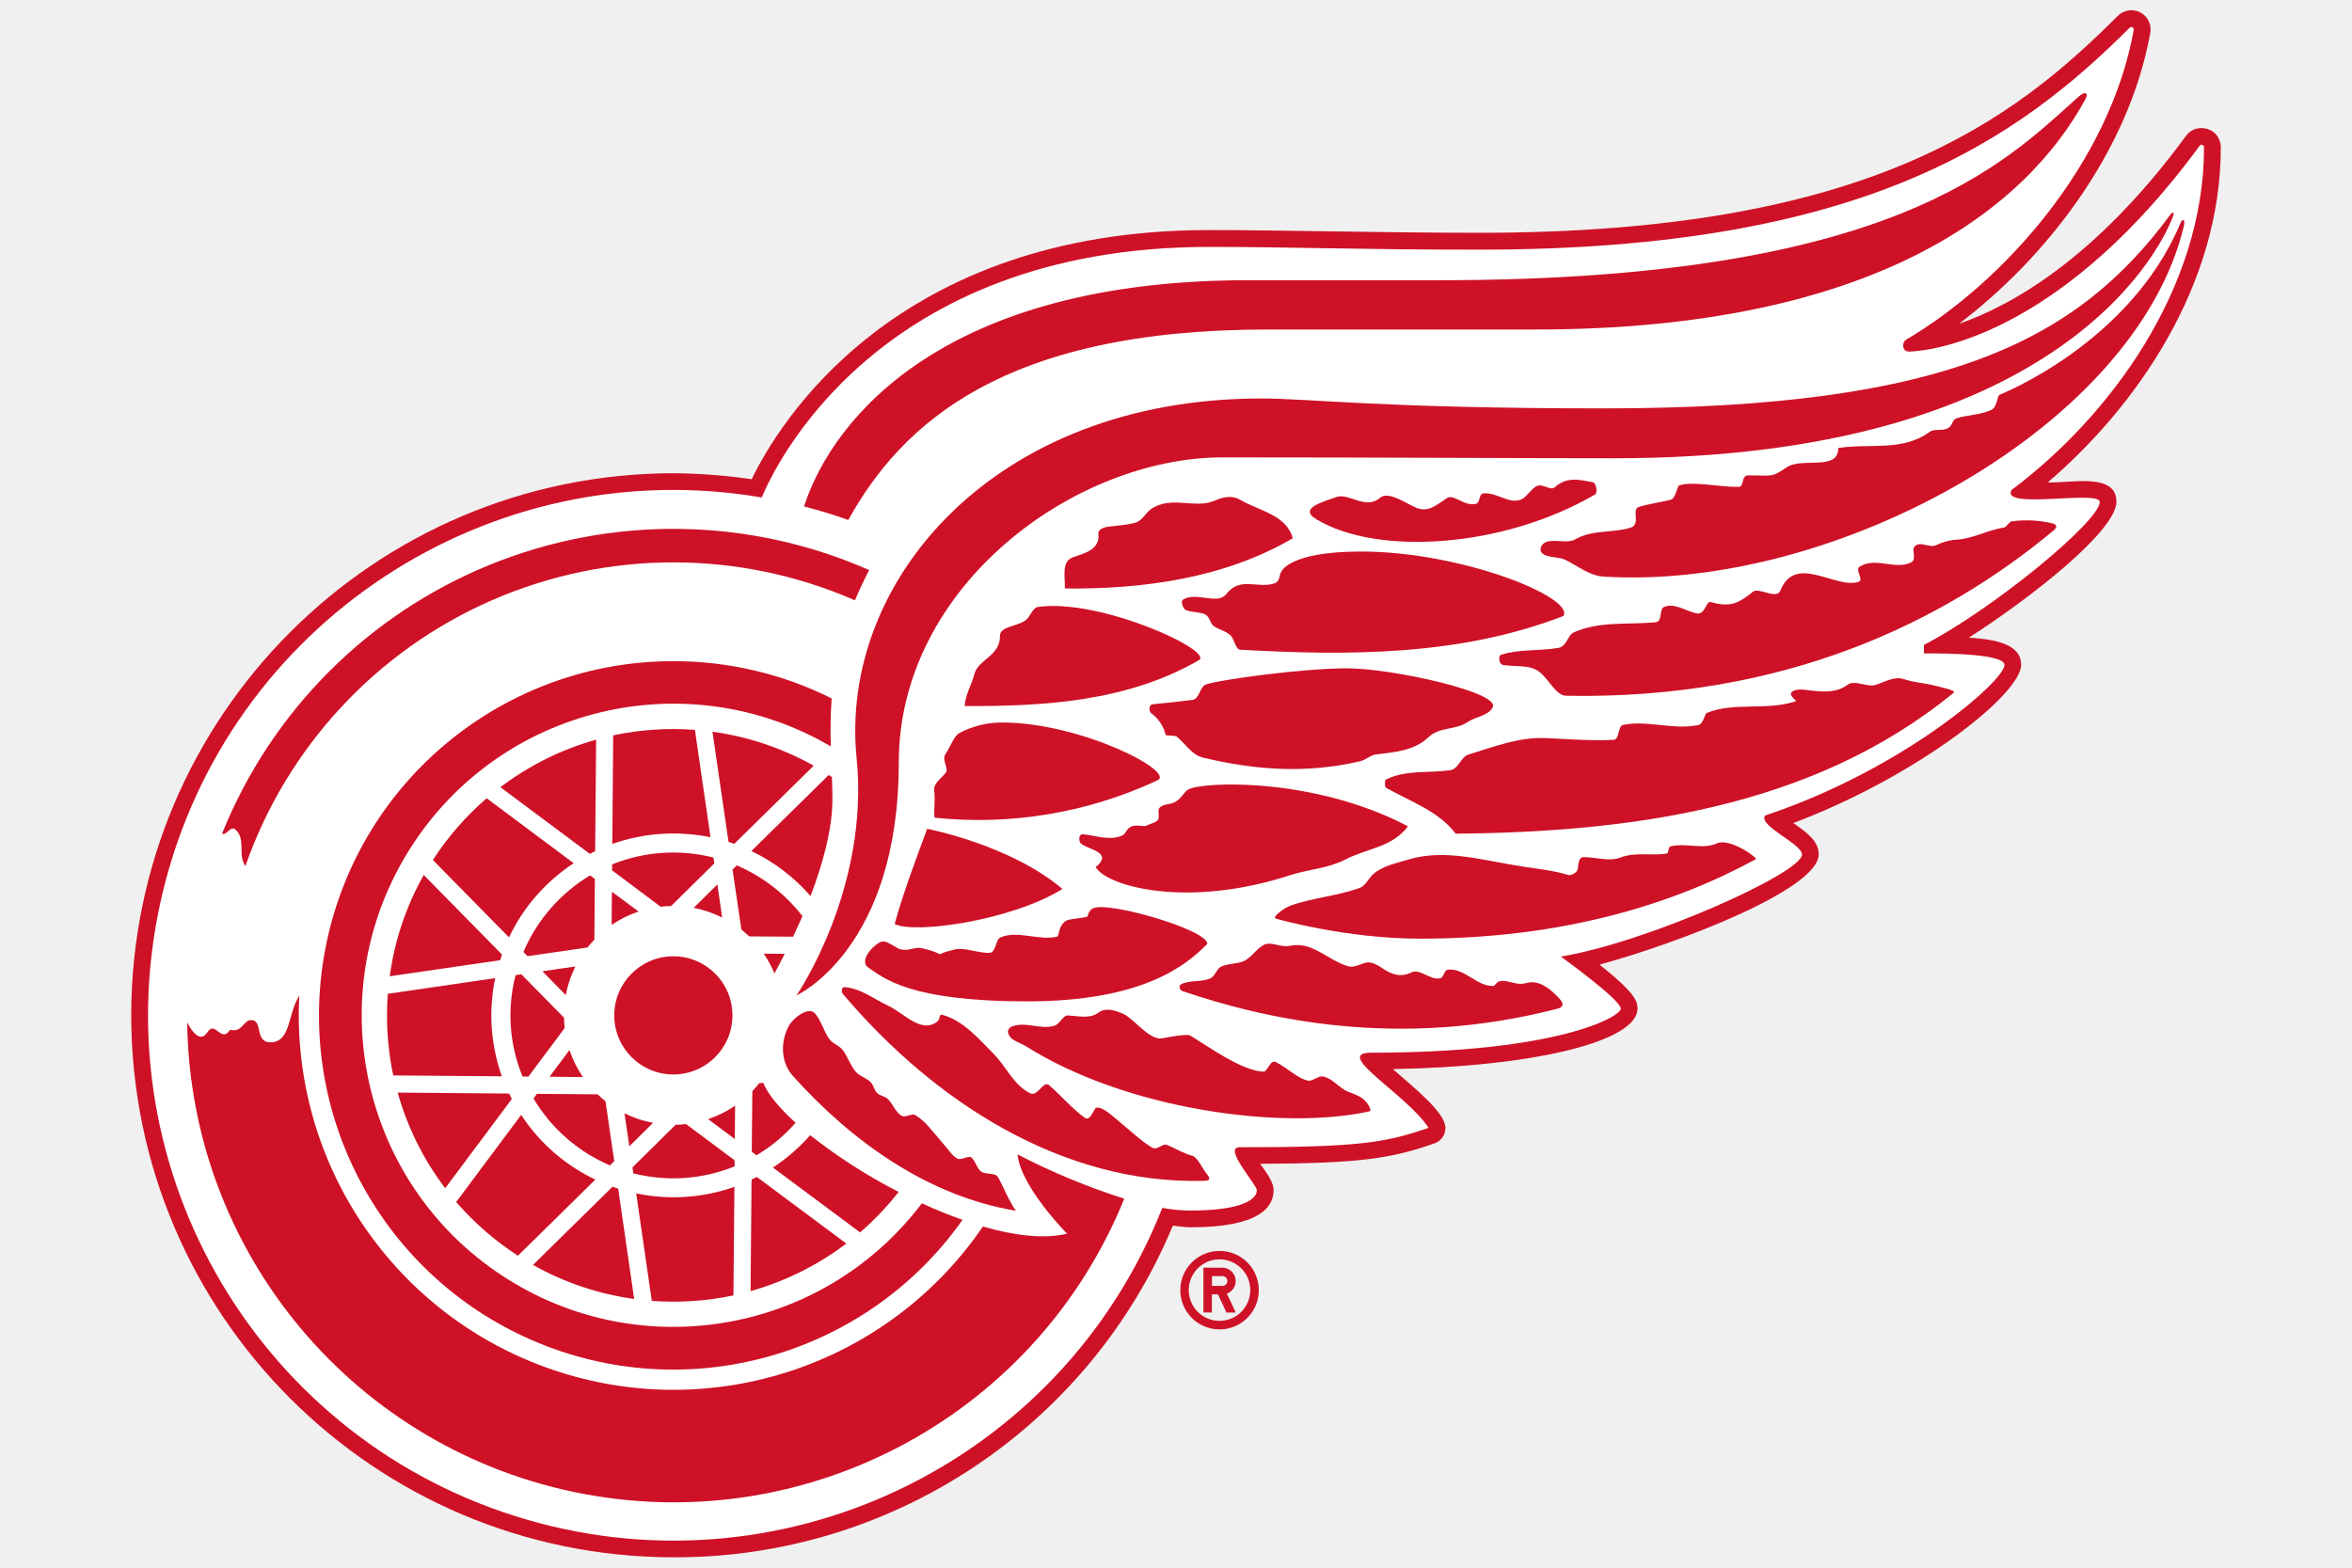
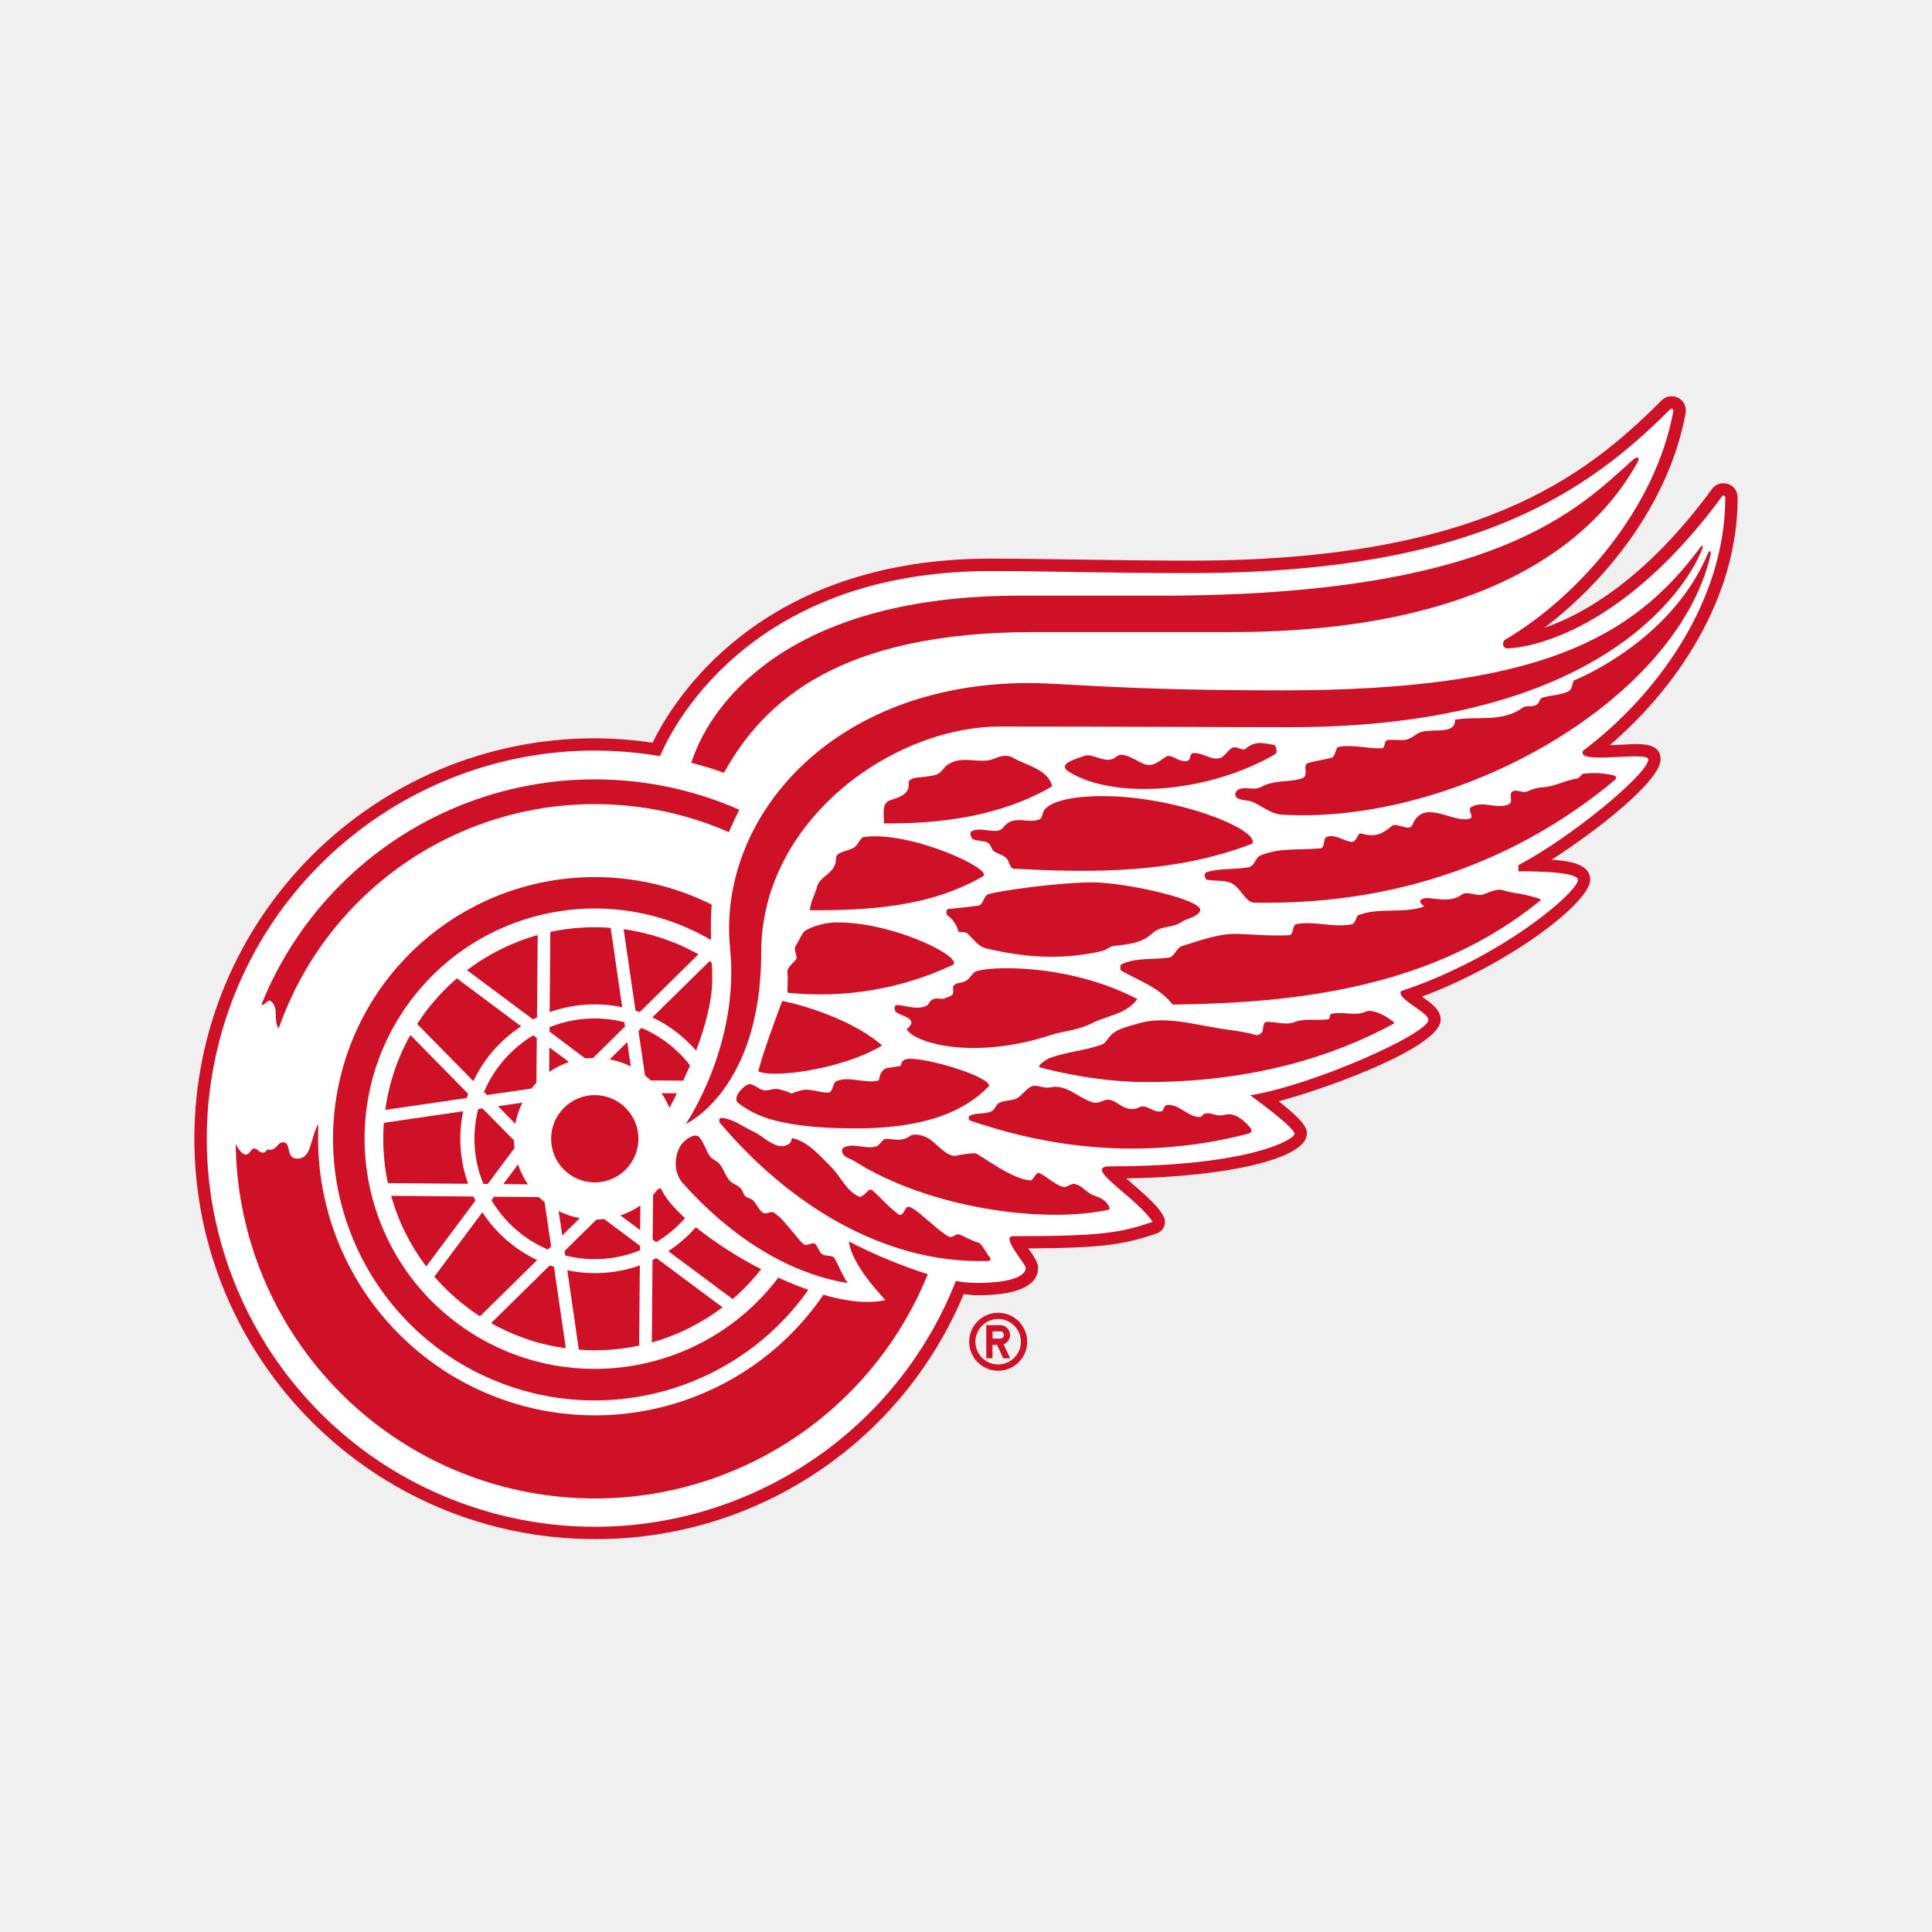
- <svg xmlns="http://www.w3.org/2000/svg" viewBox="0 0 24 16">
-   <g fill="#CE1126">
-     <path d="M12.444 12.767a.4.4 0 1 0 .001.801.4.4 0 0 0-.001-.801zm0 .714a.314.314 0 1 1 0-.628.314.314 0 0 1 0 .628z" />
-     <path d="M12.609 13.074a.137.137 0 0 0-.136-.136h-.193v.457h.086v-.185h.062l.087.186h.095l-.091-.193a.137.137 0 0 0 .09-.129zm-.135.05h-.107v-.1h.107c.027 0 .05.022.05.05s-.023.05-.05.05z" />
+ <svg xmlns="http://www.w3.org/2000/svg" width="512px" height="512px" viewBox="0 0 512 512" version="1.1">
+   <defs />
+   <g id="NHL" stroke="none" stroke-width="1" fill="none" fill-rule="evenodd">
+     <g id="detroit-red-wings">
+       <g id="det" transform="translate(45, 103)">
+         <g id="Group" transform="translate(211.0006, 230.1825)" fill="#CE1126">
+           <path d="M8.517,14.712 C5.772,14.716 3.238,16.183 1.868,18.562 C0.499,20.941 0.503,23.869 1.878,26.244 C3.253,28.62 5.791,30.081 8.536,30.077 C12.779,30.072 16.214,26.628 16.209,22.385 C16.203,18.142 12.76,14.707 8.517,14.712 Z M8.517,28.408 C5.19,28.408 2.494,25.712 2.494,22.385 C2.494,19.059 5.19,16.362 8.517,16.362 C11.843,16.362 14.54,19.059 14.54,22.385 C14.54,25.712 11.843,28.408 8.517,28.408 L8.517,28.408 Z" id="Shape" />
+           <path d="M11.682,20.601 C11.671,19.165 10.509,18.003 9.073,17.993 L5.371,17.993 L5.371,26.759 L7.021,26.759 L7.021,23.21 L8.21,23.21 L9.879,26.778 L11.701,26.778 L9.955,23.076 C10.994,22.696 11.684,21.707 11.682,20.601 L11.682,20.601 Z M9.092,21.56 L7.04,21.56 L7.04,19.642 L9.092,19.642 C9.61,19.642 10.051,20.064 10.051,20.601 C10.051,21.138 9.61,21.56 9.092,21.56 L9.092,21.56 Z" id="Shape" />
+         </g>
+         <path d="M381.643,94.432 C398.83,79.739 415.499,56.049 415.499,28.907 C415.499,24.975 410.703,23.862 408.747,26.529 C391.042,50.717 374.334,59.905 364.245,63.396 C381.029,50.698 397.487,29.943 401.707,6.407 C401.989,4.79 401.19,3.176 399.733,2.421 C398.275,1.666 396.496,1.944 395.338,3.107 C374.795,23.651 346.482,45.576 270.445,45.576 C252.069,45.576 231.065,45.039 217.484,45.039 C155.757,45.039 133.065,83.23 127.943,93.819 C122.868,93.075 117.746,92.684 112.617,92.648 C54.03,92.712 6.556,140.195 6.503,198.782 C6.566,257.358 54.041,304.824 112.617,304.877 C155.349,305.031 193.954,279.393 210.387,239.946 C211.557,240.061 212.785,240.272 213.84,240.272 C227.286,240.272 230.106,236.34 230.106,233.021 C230.106,231.238 228.341,229.108 227.478,227.842 C247.197,227.746 252.99,226.806 261.526,223.872 C262.861,223.441 263.757,222.186 263.732,220.783 C263.732,217.868 257.747,213.053 253.431,209.293 C281.014,208.833 301.328,203.903 301.328,197.458 C301.328,196.211 301.213,194.619 293.886,188.846 C309.461,184.606 336.795,174.114 336.795,167.266 C336.795,164.638 334.513,163.008 331.827,161.128 C356.073,151.997 376.425,135.923 376.425,130.149 C376.425,125.488 369.596,125.104 366.182,124.836 C378.267,117.105 395.07,103.927 395.07,98.23 C395.089,92.361 385.843,94.682 381.643,94.432 Z" id="Shape" fill="#CE1126" />
+         <path d="M374.545,95.929 C393.861,81.465 412.218,56.471 412.218,28.888 C412.218,28.312 411.662,28.217 411.413,28.466 C381.547,69.227 354.404,68.825 354.404,68.825 C353.215,68.825 352.947,67.156 353.906,66.504 C373.164,55.167 393.823,31.784 398.465,5.831 C398.542,5.486 398.024,5.064 397.659,5.428 C375.715,27.353 345.6,48.875 270.445,48.875 C246.372,48.875 233.827,48.338 217.484,48.338 C152.342,48.338 132.297,91.651 129.919,97.386 C76.641,88.309 25.429,122.022 12.704,174.547 C-0.021,227.073 30.085,280.486 81.61,296.798 C133.135,313.11 188.494,286.754 208.315,236.474 C210.253,236.819 212.094,236.992 213.82,236.992 C224.294,236.992 226.826,234.652 226.826,233.021 C226.826,231.909 220.112,224.601 223.45,224.601 C246.679,224.601 251.896,223.737 260.432,220.803 C256.347,214.396 241.538,206.09 249.153,206.09 C285.983,206.09 298.067,198.974 298.067,197.477 C298.067,195.713 286.328,187.273 286.328,187.273 C303.285,184.472 333.534,170.911 333.534,167.285 C333.534,165.194 324.903,161.665 326.303,159.651 C353.177,150.712 373.164,133.333 373.164,130.168 C373.164,127.636 357.397,127.924 357.397,127.924 L357.397,126.255 C371.054,119.158 391.809,102.028 391.809,98.269 C391.809,95.852 372.32,99.88 374.545,95.929 L374.545,95.929 Z" id="Shape" fill="#FFFFFF" />
+         <path d="M137.879,179.351 C134.511,174.999 130.087,171.579 125.027,169.414 L124.203,170.239 L125.929,181.978 C126.447,182.4 126.965,182.842 127.464,183.321 L136.057,183.379 L137.879,179.351 L137.879,179.351 Z M100.628,170.393 L110.123,177.509 C110.804,177.426 111.489,177.381 112.176,177.375 L120.635,169.031 L120.462,167.88 C113.875,166.215 106.93,166.686 100.628,169.223 L100.628,170.393 L100.628,170.393 Z M121.229,173.155 L116.587,177.739 C118.563,178.104 120.424,178.756 122.169,179.619 L121.229,173.155 L121.229,173.155 Z M124.701,216.467 C123.072,217.581 121.297,218.465 119.426,219.095 L124.644,222.989 L124.701,216.467 Z M82.194,245.835 L97.348,230.931 C91.435,228.127 86.411,223.746 82.827,218.271 L70.11,235.323 C73.62,239.371 77.687,242.919 82.194,245.835 Z M130.302,186.697 C131.127,187.886 131.837,189.21 132.412,190.572 C132.892,189.67 133.602,188.366 134.407,186.736 L130.302,186.697 L130.302,186.697 Z M101.817,232.715 L100.705,232.331 L85.148,247.638 C91.266,251.091 97.983,253.35 104.944,254.294 L101.817,232.715 L101.817,232.715 Z M130.187,211.96 L129.401,212.075 C128.991,212.612 128.549,213.125 128.077,213.609 L127.962,225.483 L128.902,226.173 C131.76,224.466 134.35,222.318 136.537,219.805 C133.391,216.947 131.108,214.223 130.187,211.96 L130.187,211.96 Z M100.532,181.077 C102.143,179.964 103.927,179.082 105.807,178.449 L100.59,174.574 L100.532,181.077 Z M81.005,215.144 C80.813,214.779 80.641,214.453 80.487,214.089 L58.658,213.897 C60.576,220.764 63.761,227.094 67.961,232.619 L81.005,215.144 Z M124.605,227.152 L115.091,220.054 C114.417,220.144 113.738,220.196 113.058,220.208 L104.618,228.533 L104.771,229.703 C111.358,231.383 118.31,230.906 124.605,228.341 L124.605,227.152 L124.605,227.152 Z M104.004,224.409 L108.646,219.824 C106.699,219.468 104.813,218.835 103.045,217.944 L104.004,224.409 L104.004,224.409 Z M127.924,230.931 L127.732,252.76 C134.599,250.841 140.929,247.638 146.473,243.456 L128.96,230.413 L127.924,230.931 Z M94.912,210.866 C93.798,209.23 92.914,207.449 92.284,205.572 L88.39,210.79 L94.912,210.866 L94.912,210.866 Z M97.789,214.242 L85.916,214.146 L85.244,215.067 C88.697,220.86 93.934,225.483 100.206,228.149 L101.05,227.324 L99.324,215.585 C98.795,215.157 98.283,214.709 97.789,214.242 L97.789,214.242 Z M97.156,183.954 L97.252,172.081 L96.331,171.371 C90.499,174.862 85.925,180.114 83.269,186.371 L84.074,187.196 L95.813,185.489 C96.255,184.971 96.696,184.434 97.156,183.954 L97.156,183.954 Z M86.99,190.15 L91.555,194.811 C91.939,192.816 92.572,190.956 93.435,189.21 L86.99,190.15 L86.99,190.15 Z M81.734,190.917 C80.028,197.502 80.506,204.462 83.096,210.751 L84.247,210.77 L91.344,201.256 C91.27,200.581 91.225,199.902 91.21,199.223 L82.866,190.745 L81.734,190.917 L81.734,190.917 Z M105.347,233.635 L108.397,254.678 C113.747,255.079 119.127,254.717 124.375,253.604 L124.567,232.35 C118.399,234.532 111.75,234.976 105.347,233.635 Z M143.749,156.505 C143.749,155.047 143.711,153.608 143.653,152.131 L143.039,151.709 L127.886,166.614 C132.317,168.705 136.268,171.755 139.471,175.418 C141.812,169.261 143.749,162.394 143.749,156.505 L143.749,156.505 Z M96.274,167.17 C96.607,166.975 96.953,166.802 97.31,166.652 L97.501,144.804 C90.634,146.722 84.304,149.906 78.761,154.107 L96.274,167.17 L96.274,167.17 Z M119.887,163.909 L116.837,142.886 C111.48,142.484 106.094,142.845 100.839,143.96 L100.666,165.213 C106.837,163.046 113.48,162.595 119.887,163.909 L119.887,163.909 Z M156.716,233.348 C150.595,230.217 144.794,226.498 139.395,222.241 C137.26,224.669 134.809,226.798 132.106,228.571 L149.158,241.27 C151.92,238.891 154.452,236.225 156.716,233.348 L156.716,233.348 Z M140.085,149.906 C133.956,146.465 127.234,144.207 120.27,143.25 L123.416,164.83 C123.8,164.945 124.164,165.06 124.529,165.213 L140.085,149.906 L140.085,149.906 Z M56.567,198.782 C56.567,202.81 56.989,206.742 57.795,210.54 L79.049,210.713 C76.855,204.548 76.403,197.897 77.744,191.493 L56.721,194.562 C56.621,195.966 56.57,197.374 56.567,198.782 L56.567,198.782 Z M57.104,191.128 L78.703,187.982 L79.068,186.87 L63.761,171.294 C60.302,177.423 58.043,184.154 57.104,191.128 L57.104,191.128 Z M65.544,168.359 L80.449,183.513 C83.249,177.567 87.68,172.56 93.109,168.992 L76.075,156.275 C72.009,159.783 68.464,163.852 65.544,168.359 L65.544,168.359 Z" id="Shape" fill="#CE1126" />
+         <ellipse id="Oval" fill="#CE1126" cx="112.617" cy="198.782" rx="11.567" ry="11.567" />
+         <path d="M112.617,129.439 C79.763,129.433 51.413,152.483 44.716,184.647 C38.019,216.811 54.813,249.261 84.94,262.367 C115.066,275.474 150.255,265.64 169.223,238.814 C166.517,237.866 163.86,236.784 161.262,235.573 C141.497,261.693 104.632,267.54 77.755,248.818 C50.878,230.096 43.585,193.49 61.235,165.897 C78.885,138.304 115.176,129.577 143.442,146.128 C143.332,142.994 143.384,139.857 143.596,136.728 C133.977,131.922 123.369,129.426 112.617,129.439 L112.617,129.439 Z" id="Shape" fill="#CE1126" />
+         <path d="M189.67,241.519 C185.201,242.593 179.408,241.922 173.212,240.119 C154.665,267.259 120.326,278.745 89.182,268.226 C58.038,257.708 37.694,227.754 39.4,194.926 C37.136,198.379 37.788,204.057 33.76,204.057 C30.576,204.057 32.341,199.703 30,199.703 C28.562,199.703 28.351,201.697 26.548,201.697 C26.318,201.697 26.145,201.621 26.011,201.621 C25.608,201.621 25.454,202.484 24.706,202.484 C23.766,202.484 23.133,201.352 22.366,201.352 C21.522,201.352 21.254,202.963 20.16,202.963 C19.009,202.963 17.916,201.045 17.456,200.163 C18.054,245.475 50.51,284.085 95.045,292.464 C139.58,300.842 183.848,276.668 200.873,234.671 C193.674,232.384 186.686,229.484 179.984,226.001 C180.597,232.35 189.67,241.519 189.67,241.519 L189.67,241.519 Z M26.835,162.355 C29.041,164.158 27.277,167.343 28.85,169.549 C37.001,146.23 54.505,127.365 77.149,117.492 C99.792,107.619 125.527,107.632 148.161,117.527 C148.966,115.609 149.887,113.633 150.942,111.6 C127.349,101.219 100.555,100.849 76.685,110.574 C52.814,120.298 33.906,139.287 24.284,163.199 C25.071,163.717 25.934,161.588 26.835,162.355 Z M228.878,64.509 L281.264,64.509 C348.189,64.509 377.499,40.57 389.028,19.374 C389.68,18.089 388.874,17.82 387.608,18.971 C373.03,32.034 351.297,54.86 262.523,54.86 L225.061,54.86 C166.153,54.86 143.96,81.427 138.186,99.151 C141.121,99.899 144.037,100.782 146.856,101.798 C157.33,82.923 177.298,64.509 228.878,64.509 L228.878,64.509 Z" id="Shape" fill="#CE1126" />
+         <path d="M227.65,78.013 C175.226,78.013 145.015,114.017 148.487,148.41 C151.057,174.056 136.728,194.869 136.728,194.869 C136.728,194.869 156.735,185.815 156.735,149.312 C156.735,114.727 191.147,89.541 220.15,89.541 C248.194,89.541 280.746,89.714 296.878,89.714 C382.448,89.714 403.165,50.18 406.099,42.469 C406.617,41.318 405.869,41.548 405.582,42.085 C387.723,66.177 362.71,79.95 294.845,79.95 C251.225,79.95 237.414,78.013 227.65,78.013 L227.65,78.013 Z" id="Shape" fill="#CE1126" />
+         <path d="M247.197,107.975 C233.041,107.975 231.621,111.926 231.621,111.926 C231.161,112.483 231.391,113.768 230.413,114.151 C227.171,115.398 223.603,112.713 220.822,116.319 C219.134,118.486 215.048,115.82 212.42,117.355 C211.825,117.7 212.42,119.215 212.88,119.407 C214.108,119.944 216.161,119.791 216.928,120.424 C217.753,121.095 217.657,122.035 218.424,122.591 C219.364,123.282 221.109,123.589 221.896,124.663 C222.491,125.488 222.702,127.137 223.584,127.195 C244.837,128.403 266.647,128.403 286.827,120.596 C289.09,116.99 267.031,107.975 247.197,107.975 L247.197,107.975 Z M163.679,154.836 C163.947,156.889 163.43,160.054 163.852,160.092 C178.741,161.635 193.77,159.109 207.337,152.784 C211.154,151.172 192.49,141.447 176.934,141.447 C171.889,141.447 168.474,143.596 168.474,143.596 C167.573,144.094 166.882,146.147 165.866,147.643 C165.118,148.775 166.556,150.52 165.962,151.249 C164.849,152.611 163.468,153.436 163.679,154.836 L163.679,154.836 Z M183.916,118.832 C183.187,118.947 182.65,120.098 182.113,120.865 C180.77,122.764 176.531,122.342 176.55,124.49 C176.608,128.423 172.234,129.132 171.544,131.952 C170.987,134.177 169.798,135.846 169.625,138.225 C185.316,138.301 201.467,137.304 215.374,129.305 C219.038,127.655 196.231,117.048 183.916,118.832 L183.916,118.832 Z M233.846,105.385 C232.715,100.839 227.19,99.976 223.43,97.789 C221.934,96.907 220.17,97.31 218.443,98.058 C214.722,99.669 209.907,96.926 206.052,99.707 C204.958,100.513 204.383,101.99 202.963,102.354 C201.18,102.815 199.415,102.892 197.612,103.122 C196.959,103.218 195.713,103.659 195.809,104.407 C196.173,107.61 193.181,108.282 190.821,109.107 C188.519,109.912 189.325,112.962 189.248,115.206 C204.556,115.379 220.438,113.211 233.846,105.385 Z M155.929,180.885 C159.843,182.918 178.852,180.195 188.769,174.037 C178.602,165.386 162.298,162.259 162.298,162.259 C160.034,168.398 157.694,174.555 155.929,180.885 L155.929,180.885 Z" id="Shape" fill="#CE1126" />
+         <path d="M153.052,184.472 C151.192,185.47 149.062,188.27 150.75,189.402 C153.781,191.454 158.788,196.039 181.863,196.039 C204.345,196.039 212.9,189.095 217.139,184.779 C217.139,181.978 197.381,176.301 194.715,177.854 C193.91,178.257 193.814,179.063 193.699,179.427 C192.797,179.792 190.073,179.83 189.402,180.31 C187.867,181.441 188.174,183.264 187.752,183.36 C184.242,184.242 179.907,182.036 176.588,183.551 C175.687,183.954 175.764,186.429 174.593,186.525 C172.215,186.697 169.568,185.259 167.266,185.987 C166.863,186.141 165.635,186.314 164.811,186.831 C163.525,186.179 162.873,186.026 161.224,185.623 C160.015,185.335 158.826,186.16 157.349,185.911 C155.949,185.681 154.395,183.782 153.052,184.472 Z M244.204,168.244 C248.367,166.077 253.373,165.885 256.404,161.761 C237.779,152.016 216.026,153.033 213.379,154.568 C212.708,154.951 211.96,156.313 211.116,156.831 C209.85,157.675 208.641,157.253 207.797,158.116 C207.299,158.615 207.855,159.958 207.49,160.456 C207.03,161.109 205.994,161.224 205.361,161.588 C204.69,161.953 203.328,161.358 202.292,161.799 C201.256,162.24 201.218,163.199 200.547,163.525 C198.034,164.791 194.427,163.334 192.701,163.334 C191.819,163.391 192.049,164.772 192.317,165.06 C193.449,166.153 196.672,166.479 196.537,168.129 C196.518,168.474 195.732,169.587 195.252,169.664 C196.979,173.308 212.861,178.142 233.77,171.198 C237.241,170.162 240.867,169.971 244.204,168.244 Z M268.009,141.409 C269.716,140.239 271.903,140.22 272.92,138.608 C275.164,135.673 253.393,130.84 244.55,130.84 C235.784,130.84 219.556,133.045 216.794,134.024 C215.643,134.503 215.585,136.843 214.223,137.016 C211.614,137.342 209.044,137.649 206.435,137.879 C205.572,137.937 205.783,139.318 206.052,139.548 C207.519,140.594 208.561,142.133 208.987,143.883 C209.063,144.075 210.828,143.902 211.212,144.248 C212.919,145.706 214.127,147.796 216.256,148.314 C226.576,150.789 236.532,151.479 247.082,149.024 C248.213,148.755 249.038,147.835 250.036,147.72 C253.738,147.24 257.593,147.029 260.471,144.286 C262.523,142.31 265.746,142.924 268.009,141.409 L268.009,141.409 Z M293.022,96.811 C293.636,96.427 293.137,94.471 292.639,94.413 C290.26,94.049 287.69,93.109 285.139,95.391 C284.275,96.178 282.664,94.49 281.475,95.219 C280.497,95.794 279.537,97.348 278.655,97.751 C276.2,98.844 273.821,96.293 271.117,96.6 C270.311,96.677 270.522,98.461 269.716,98.633 C267.395,99.189 265.362,96.638 264.058,97.501 C262.044,98.806 260.356,100.455 257.919,99.362 C255.579,98.288 252.51,96.101 250.899,97.482 C248.118,99.899 244.761,96.389 242.305,97.329 C240.253,98.134 234.69,99.458 238.488,101.664 C250.266,108.8 274.857,107.38 293.022,96.811 Z M176.243,230.585 C175.629,229.454 174.037,230.067 172.925,229.396 C172.119,228.936 171.735,227.267 170.968,226.615 C170.354,226.135 168.916,227.248 168.167,226.806 C167.093,226.193 166.288,224.831 165.463,223.929 C164.542,222.893 163.698,221.8 162.777,220.783 C161.98,219.804 161.027,218.961 159.958,218.29 C159.382,217.944 158.231,218.693 157.541,218.52 C156.294,218.175 155.546,216.007 154.548,215.106 C153.973,214.588 153.033,214.511 152.515,214.012 C151.978,213.513 151.863,212.574 151.307,211.96 C150.597,211.135 149.504,210.847 148.698,210.195 C147.605,209.313 146.818,207.088 145.974,205.841 C145.13,204.594 143.922,204.46 143.116,203.385 C142.119,202.024 141.543,199.76 140.315,198.379 C139.107,196.998 136.019,199.204 135.098,201.064 C133.563,204.114 133.659,207.989 135.999,210.617 C147.547,223.507 162.509,234.192 179.657,237.03 C178.353,235.208 177.03,231.986 176.243,230.585 L176.243,230.585 Z M214.185,226.269 C212.42,225.79 210.905,224.831 209.293,224.159 C208.296,223.757 207.356,225.31 206.301,224.658 C204.153,223.373 202.292,221.531 200.585,220.17 C199.223,219.076 196.499,216.352 195.329,216.909 C194.888,217.12 194.216,219.652 193.104,218.808 C190.418,216.813 188.692,214.645 186.179,212.458 C185.028,211.442 183.954,214.741 182.496,214.051 C179.159,212.42 177.816,208.814 175.226,206.224 C172.234,203.251 169.357,199.779 165.233,198.667 C164.542,198.494 164.926,199.492 164.274,199.99 C161.128,202.465 157.637,198.245 154.587,196.844 C151.786,195.559 149.312,193.488 146.147,193.257 C145.475,193.2 145.514,194.236 145.744,194.523 C163.756,215.815 188.769,231.813 216.218,231.18 C216.851,231.161 218.175,231.238 217.1,229.914 C216.199,228.878 215.259,226.576 214.185,226.269 L214.185,226.269 Z M239.678,210.732 C238.872,210.617 237.644,211.71 236.935,211.576 C234.805,211.173 233.117,209.255 230.528,207.912 C229.454,207.356 228.916,209.869 228.072,209.811 C223.776,209.562 217.599,205.035 213.782,202.733 C213.111,202.33 209.006,203.136 208.334,203.27 C205.879,203.769 202.752,199.472 200.815,198.552 C199.357,197.88 197.305,197.151 195.924,198.187 C194.025,199.587 191.78,198.839 189.728,198.801 C188.922,198.782 188.213,200.489 187.234,200.796 C184.415,201.697 181.288,199.741 178.526,201.122 C178.449,201.16 178.085,201.736 178.104,201.947 C178.296,203.673 180.214,203.961 181.499,204.747 C201.314,217.292 231.89,221.359 248.923,217.561 C249.326,217.446 248.712,215.988 247.58,215.106 C246.391,214.185 244.646,213.859 243.898,213.322 C242.152,212.152 241.25,210.981 239.678,210.732 L239.678,210.732 Z M279.537,192.452 C277.447,193.085 275.835,191.55 274.09,192.202 C273.687,192.375 273.418,193.027 273.073,193.027 C269.793,193.085 267.606,189.555 264.269,189.824 C263.425,189.901 263.444,191.358 262.753,191.512 C260.701,191.991 258.859,189.517 256.999,190.399 C255.907,190.97 254.626,191.053 253.469,190.629 C251.82,190.15 250.611,188.673 249.019,188.443 C247.638,188.213 246.219,189.613 244.646,189.152 C240.713,187.982 237.663,184.261 233.424,185.143 C231.353,185.585 229.55,184.165 228.111,185.028 C226.519,185.968 226.078,187.1 224.485,188.059 C223.392,188.711 220.86,188.615 219.728,189.306 C218.846,189.824 218.635,191.167 217.657,191.569 C215.796,192.337 213.629,191.8 211.883,192.759 C211.672,192.874 211.557,193.852 212.305,194.044 C228.456,199.511 254.582,205.553 285.81,197.439 C286.75,197.132 286.961,196.576 286.194,195.674 C284.467,193.737 282.108,191.704 279.537,192.452 L279.537,192.452 Z M316.904,165.098 C314.142,166.384 310.938,164.964 307.888,165.674 C307.102,165.866 307.696,167.017 306.91,167.132 C303.918,167.534 300.81,166.786 297.99,167.88 C295.785,168.743 293.137,167.765 290.721,167.803 C289.8,167.841 289.781,169.069 289.646,170.086 C289.512,170.911 288.265,171.428 287.862,171.313 C284.87,170.412 281.993,170.124 278.962,169.664 C271.328,168.532 263.77,166.096 256.596,168.244 C254.256,168.973 251.148,169.529 249.364,171.371 C248.674,172.081 247.945,173.481 247.024,173.807 C242.632,175.418 237.836,175.725 233.482,177.279 C232.158,177.739 229.645,179.6 230.585,179.849 C230.585,179.849 244.089,183.762 258.821,183.762 C287.172,183.762 308.771,176.78 324.577,168.167 C323.656,166.978 318.995,164.139 316.904,165.098 Z M348.017,134.062 C346.271,134.638 343.893,132.988 342.416,134.081 C340.191,135.712 337.582,135.424 335.318,135.194 C334.225,135.079 332.518,134.695 331.559,135.443 C330.945,135.923 331.846,136.709 332.422,137.246 C326.667,139.222 320.337,137.361 314.89,139.567 C314.487,139.74 314.237,141.735 313.24,141.946 C308.234,142.943 303.572,140.987 298.604,141.888 C297.357,142.119 297.914,144.785 296.609,144.842 C292.159,145.073 287.824,144.689 283.393,144.497 C278.118,144.267 273.246,146.185 268.259,147.72 C266.762,148.161 266.321,150.52 264.729,150.77 C260.413,151.422 256.04,150.654 252.107,152.611 C251.82,152.745 251.82,154.05 252.107,154.222 C256.922,156.946 262.446,158.807 265.746,163.219 C299.256,162.873 335.338,158.481 363.247,135.597 C363.784,135.155 360.485,134.465 358.72,134.043 C356.975,133.64 355.555,133.64 353.445,132.95 C351.565,132.355 349.839,133.467 348.017,134.062 L348.017,134.062 Z M382.813,102.527 C380.124,101.851 377.331,101.694 374.584,102.067 C373.989,102.201 373.625,103.179 373.068,103.275 C369.462,103.851 366.892,105.596 363.209,105.692 C362.023,105.855 360.871,106.205 359.794,106.728 C358.452,107.361 356.629,105.807 355.574,106.977 C354.903,107.725 356.073,109.548 354.865,110.123 C351.642,111.639 347.902,108.934 344.775,110.967 C343.854,111.562 345.753,113.557 344.564,113.921 C340.056,115.341 332.23,108.32 329.295,115.609 C328.835,116.741 327.415,116.223 326.533,116.012 C325.67,115.782 324.481,115.398 323.963,115.82 C321.181,118.064 319.57,118.966 315.676,117.873 C314.679,117.585 314.659,120.52 312.76,120.059 C310.593,119.541 308.483,117.949 306.488,118.851 C305.567,119.254 306.239,121.69 304.896,121.824 C299.467,122.342 293.866,121.556 288.86,123.8 C287.632,124.337 287.517,126.581 285.791,126.85 C281.974,127.483 278.176,127.042 274.608,128.192 C274.051,128.365 274.167,130.072 275.03,130.187 C277.312,130.533 279.902,130.168 281.667,131.223 C283.815,132.508 285.196,136.115 287.287,136.21 C330.35,137.035 361.444,121.613 382.794,103.831 C383.657,103.083 383.235,102.776 382.813,102.527 L382.813,102.527 Z M372.243,77.265 C371.61,77.572 371.821,79.682 370.575,80.257 C368.465,81.235 366.048,81.197 363.784,81.887 C362.94,82.156 362.979,83.288 362.269,83.729 C361.08,84.496 359.449,83.863 358.567,84.515 C353.119,88.505 346.655,86.721 340.613,87.719 C340.708,92.265 333.534,89.483 330.58,91.459 C327.377,93.627 327.799,93.032 323.004,93.07 C321.527,93.09 322.332,95.276 321.124,95.315 C317.307,95.372 312.377,94.164 309.538,95.008 C309.02,95.161 308.867,97.559 307.85,97.828 C305.778,98.384 303.572,98.614 301.597,99.247 C300.062,99.727 302.057,102.642 300.005,103.294 C296.494,104.407 292.639,103.601 289.128,105.596 C287.728,106.402 285.695,105.635 283.911,105.98 C282.376,106.268 281.782,107.879 283.029,108.569 C284.179,109.202 286.059,109.03 287.172,109.586 C289.781,110.871 291.91,112.713 294.71,112.885 C340.191,115.686 399.021,83.364 408.286,44.195 C408.612,42.622 407.883,42.91 407.557,43.792 C397.659,67.29 372.243,77.265 372.243,77.265 Z" id="Shape" fill="#CE1126" />
+       </g>
+     </g>
  </g>
-   <path fill="#CE1126" d="M20.896 4.923c.896-.766 1.765-2.001 1.765-3.416 0-.205-.25-.263-.352-.124-.923 1.261-1.794 1.74-2.32 1.922.875-.662 1.733-1.744 1.953-2.971a.196.196 0 0 0-.332-.172c-1.071 1.071-2.547 2.214-6.511 2.214-.958 0-2.053-.028-2.761-.028-3.218 0-4.401 1.991-4.668 2.543a5.785 5.785 0 0 0-.799-.061 5.538 5.538 0 0 0-5.532 5.533 5.537 5.537 0 0 0 5.532 5.531 5.5 5.5 0 0 0 5.097-3.385c.061.006.125.017.18.017.701 0 .848-.205.848-.378 0-.093-.092-.204-.137-.27 1.028-.005 1.33-.054 1.775-.207a.166.166 0 0 0 .115-.161c0-.152-.312-.403-.537-.599 1.438-.024 2.497-.281 2.497-.617 0-.065-.006-.148-.388-.449.812-.221 2.237-.768 2.237-1.125 0-.137-.119-.222-.259-.32 1.264-.476 2.325-1.314 2.325-1.615 0-.243-.356-.263-.534-.277.63-.403 1.506-1.09 1.506-1.387.001-.306-.481-.185-.7-.198z" />
-   <path fill="#FFF" d="M20.526 5.001c1.007-.754 1.964-2.057 1.964-3.495 0-.03-.029-.035-.042-.022-1.557 2.125-2.972 2.104-2.972 2.104-.062 0-.076-.087-.026-.121 1.004-.591 2.081-1.81 2.323-3.163.004-.018-.023-.04-.042-.021-1.144 1.143-2.714 2.265-6.632 2.265-1.255 0-1.909-.028-2.761-.028-3.396 0-4.441 2.258-4.565 2.557a5.361 5.361 0 1 0 4.087 7.251c.101.018.197.027.287.027.546 0 .678-.122.678-.207 0-.058-.35-.439-.176-.439 1.211 0 1.483-.045 1.928-.198-.213-.334-.985-.767-.588-.767 1.92 0 2.55-.371 2.55-.449 0-.092-.612-.532-.612-.532.884-.146 2.461-.853 2.461-1.042 0-.109-.45-.293-.377-.398 1.401-.466 2.443-1.372 2.443-1.537 0-.132-.822-.117-.822-.117v-.087c.712-.37 1.794-1.263 1.794-1.459 0-.126-1.016.084-.9-.122z" />
-   <path fill="#CE1126" d="M8.188 9.35a1.686 1.686 0 0 0-.67-.518l-.043.043.09.612c.027.022.054.045.08.07l.448.003.095-.21zm-1.942-.467l.495.371a.945.945 0 0 1 .107-.007l.441-.435-.009-.06a1.672 1.672 0 0 0-1.034.07v.061zm1.074.144l-.242.239c.103.019.2.053.291.098l-.049-.337zm.181 2.258a1.122 1.122 0 0 1-.275.137l.272.203.003-.34zm-2.216 1.531l.79-.777a1.854 1.854 0 0 1-.757-.66l-.663.889c.183.211.395.396.63.548zm2.508-3.083c.043.062.08.131.11.202.025-.047.062-.115.104-.2l-.214-.002zm-1.485 2.399l-.058-.02-.811.798a2.89 2.89 0 0 0 1.032.347l-.163-1.125zm1.479-1.082l-.041.006a.88.88 0 0 1-.069.08l-.006.619.049.036c.149-.089.284-.201.398-.332-.164-.149-.283-.291-.331-.409zM6.241 9.44c.084-.058.177-.104.275-.137l-.272-.202-.003.339zm-1.018 1.776c-.01-.019-.019-.036-.027-.055l-1.138-.01c.1.358.266.688.485.976l.68-.911zm2.273.626L7 11.472a.928.928 0 0 1-.106.008l-.44.434.008.061a1.656 1.656 0 0 0 1.034-.071v-.062zm-1.074-.143l.242-.239a1.08 1.08 0 0 1-.292-.098l.05.337zm1.247.34l-.01 1.138c.358-.1.688-.267.977-.485l-.913-.68-.054.027zm-1.721-1.046a1.129 1.129 0 0 1-.137-.276l-.203.272.34.004zm.15.176l-.619-.005-.035.048c.18.302.453.543.78.682l.044-.043-.09-.612a1.381 1.381 0 0 1-.08-.07zM6.065 9.59l.005-.619-.048-.037a1.674 1.674 0 0 0-.681.782l.042.043.612-.089c.023-.027.046-.055.07-.08zm-.53.323l.238.243c.02-.104.053-.201.098-.292l-.336.049zm-.274.04a1.637 1.637 0 0 0 .071 1.034l.06.001.37-.496a1.23 1.23 0 0 1-.007-.106l-.435-.442-.059.009zm1.231 2.227l.159 1.097a2.951 2.951 0 0 0 .833-.056l.01-1.108a1.861 1.861 0 0 1-1.002.067zm2.002-4.021c0-.076-.002-.151-.005-.228l-.032-.022-.79.777c.231.109.437.268.604.459.122-.321.223-.679.223-.986zm-2.475.556a.453.453 0 0 1 .054-.027l.01-1.139c-.358.1-.688.266-.977.485l.913.681zm1.231-.17l-.159-1.096a2.954 2.954 0 0 0-.834.056l-.009 1.108a1.882 1.882 0 0 1 1.002-.068zm1.92 3.62a5.512 5.512 0 0 1-.903-.579 1.875 1.875 0 0 1-.38.33l.889.662c.144-.124.276-.263.394-.413zm-.867-4.35a2.922 2.922 0 0 0-1.033-.347l.164 1.125c.02.006.039.012.058.02l.811-.798zm-4.354 2.548c0 .21.022.415.064.613l1.108.009a1.855 1.855 0 0 1-.068-1.002l-1.096.16a3.21 3.21 0 0 0-.008.22zm.028-.399L5.103 9.8l.019-.058-.798-.812a2.888 2.888 0 0 0-.347 1.034zm.44-1.187l.777.79c.146-.31.377-.571.66-.757l-.888-.663a2.95 2.95 0 0 0-.549.63z" />
-   <circle fill="#CE1126" cx="6.871" cy="10.363" r=".603" />
-   <path fill="#CE1126" d="M6.871 6.748a3.615 3.615 0 1 0 2.951 5.702 4.519 4.519 0 0 1-.415-.169 3.18 3.18 0 1 1-.929-4.663 4.775 4.775 0 0 1 .008-.49 3.603 3.603 0 0 0-1.615-.38z" />
-   <path fill="#CE1126" d="M10.888 12.591c-.233.056-.535.021-.858-.073a3.824 3.824 0 0 1-6.976-2.356c-.118.18-.084.476-.294.476-.166 0-.074-.227-.196-.227-.075 0-.086.104-.18.104-.012 0-.021-.004-.028-.004-.021 0-.029.045-.068.045-.049 0-.082-.059-.122-.059-.044 0-.058.084-.115.084-.06 0-.117-.1-.141-.146a4.963 4.963 0 0 0 9.562 1.799 6.878 6.878 0 0 1-1.089-.452c.032.331.505.809.505.809zM2.399 8.464c.115.094.023.26.105.375a4.626 4.626 0 0 1 6.22-2.712c.042-.1.09-.203.145-.309a4.963 4.963 0 0 0-6.603 2.69c.041.027.086-.084.133-.044zm10.533-5.101h2.731c3.489 0 5.017-1.248 5.618-2.353.034-.067-.008-.081-.074-.021-.76.681-1.893 1.871-6.521 1.871h-1.953c-3.071 0-4.228 1.385-4.529 2.309.153.039.305.085.452.138.546-.984 1.587-1.944 4.276-1.944z" />
-   <path fill="#CE1126" d="M12.868 4.067c-2.733 0-4.308 1.877-4.127 3.67.134 1.337-.613 2.422-.613 2.422s1.043-.472 1.043-2.375c0-1.803 1.794-3.116 3.306-3.116 1.462 0 3.159.009 4 .009 4.461 0 5.541-2.061 5.694-2.463.027-.06-.012-.048-.027-.02-.931 1.256-2.235 1.974-5.773 1.974-2.274 0-2.994-.101-3.503-.101z" />
-   <path fill="#CE1126" d="M13.887 5.629c-.738 0-.812.206-.812.206-.024.029-.012.096-.063.116-.169.065-.355-.075-.5.113-.088.113-.301-.026-.438.054-.031.018 0 .097.024.107.064.028.171.02.211.053.043.035.038.084.078.113.049.036.14.052.181.108.031.043.042.129.088.132 1.108.063 2.245.063 3.297-.344.118-.188-1.032-.658-2.066-.658zM9.533 8.072c.014.107-.013.272.009.274a4.313 4.313 0 0 0 2.267-.381c.199-.084-.774-.591-1.585-.591-.263 0-.441.112-.441.112-.047.026-.083.133-.136.211-.039.059.036.15.005.188-.058.071-.13.114-.119.187zm1.055-1.877c-.038.006-.066.066-.094.106-.07.099-.291.077-.29.189.003.205-.225.242-.261.389-.029.116-.091.203-.1.327.818.004 1.66-.048 2.385-.465.191-.086-.998-.639-1.64-.546zm2.603-.701c-.059-.237-.347-.282-.543-.396-.078-.046-.17-.025-.26.014-.194.084-.445-.059-.646.086-.057.042-.087.119-.161.138-.093.024-.185.028-.279.04-.034.005-.099.028-.094.067.019.167-.137.202-.26.245-.12.042-.078.201-.082.318.798.009 1.626-.104 2.325-.512zM9.129 9.43c.204.106 1.195-.036 1.712-.357-.53-.451-1.38-.614-1.38-.614-.118.32-.24.641-.332.971z" />
-   <path fill="#CE1126" d="M8.979 9.617c-.097.052-.208.198-.12.257.158.107.419.346 1.622.346 1.172 0 1.618-.362 1.839-.587 0-.146-1.03-.442-1.169-.361-.042.021-.047.063-.053.082-.047.019-.189.021-.224.046-.08.059-.064.154-.086.159-.183.046-.409-.069-.582.01-.047.021-.043.15-.104.155-.124.009-.262-.066-.382-.028-.021.008-.085.017-.128.044-.067-.034-.101-.042-.187-.063-.063-.015-.125.028-.202.015-.073-.012-.154-.111-.224-.075zm4.752-.846c.217-.113.478-.123.636-.338-.971-.508-2.105-.455-2.243-.375-.035.02-.074.091-.118.118-.066.044-.129.022-.173.067-.026.026.003.096-.016.122-.024.034-.078.04-.111.059-.035.019-.106-.012-.16.011s-.056.073-.091.09c-.131.066-.319-.01-.409-.01-.046.003-.034.075-.02.09.059.057.227.074.22.16-.001.018-.042.076-.067.08.09.19.918.442 2.008.08.181-.054.37-.064.544-.154zm1.241-1.399c.089-.061.203-.062.256-.146.117-.153-1.018-.405-1.479-.405-.457 0-1.303.115-1.447.166-.06.025-.063.147-.134.156-.136.017-.27.033-.406.045-.045.003-.034.075-.02.087a.391.391 0 0 1 .153.226c.004.01.096.001.116.019.089.076.152.185.263.212.538.129 1.057.165 1.607.037.059-.014.102-.062.154-.068.193-.025.394-.036.544-.179.107-.103.275-.071.393-.15zm1.304-2.325c.032-.02.006-.122-.02-.125-.124-.019-.258-.068-.391.051-.045.041-.129-.047-.191-.009-.051.03-.101.111-.147.132-.128.057-.252-.076-.393-.06-.042.004-.031.097-.073.106-.121.029-.227-.104-.295-.059-.105.068-.193.154-.32.097-.122-.056-.282-.17-.366-.098-.145.126-.32-.057-.448-.008-.107.042-.397.111-.199.226.614.372 1.896.298 2.843-.253zm-6.088 6.974c-.032-.059-.115-.027-.173-.062-.042-.024-.062-.111-.102-.145-.032-.025-.107.033-.146.01-.056-.032-.098-.103-.141-.15-.048-.054-.092-.111-.14-.164a.603.603 0 0 0-.147-.13c-.03-.018-.09.021-.126.012-.065-.018-.104-.131-.156-.178-.03-.027-.079-.031-.106-.057-.028-.026-.034-.075-.063-.107-.037-.043-.094-.058-.136-.092-.057-.046-.098-.162-.142-.227s-.107-.072-.149-.128c-.052-.071-.082-.189-.146-.261-.063-.072-.224.043-.272.14-.08.159-.075.361.047.498.602.672 1.382 1.229 2.276 1.377-.068-.095-.137-.263-.178-.336zm1.978-.225c-.092-.025-.171-.075-.255-.11-.052-.021-.101.06-.156.026-.112-.067-.209-.163-.298-.234-.071-.057-.213-.199-.274-.17-.023.011-.058.143-.116.099-.14-.104-.23-.217-.361-.331-.06-.053-.116.119-.192.083-.174-.085-.244-.273-.379-.408-.156-.155-.306-.336-.521-.394-.036-.009-.016.043-.05.069-.164.129-.346-.091-.505-.164-.146-.067-.275-.175-.44-.187-.035-.003-.033.051-.021.066.939 1.11 2.243 1.944 3.674 1.911.033-.001.102.003.046-.066-.047-.054-.096-.174-.152-.19zm1.329-.81c-.042-.006-.106.051-.143.044-.111-.021-.199-.121-.334-.191-.056-.029-.084.102-.128.099-.224-.013-.546-.249-.745-.369-.035-.021-.249.021-.284.028-.128.026-.291-.198-.392-.246-.076-.035-.183-.073-.255-.019-.099.073-.216.034-.323.032-.042-.001-.079.088-.13.104-.147.047-.31-.055-.454.017-.004.002-.023.032-.022.043.01.09.11.105.177.146 1.033.654 2.627.866 3.515.668.021-.006-.011-.082-.07-.128-.062-.048-.153-.065-.192-.093-.091-.061-.138-.122-.22-.135zm2.078-.953c-.109.033-.193-.047-.284-.013-.021.009-.035.043-.053.043-.171.003-.285-.181-.459-.167-.044.004-.043.08-.079.088-.107.025-.203-.104-.3-.058a.228.228 0 0 1-.184.012c-.086-.025-.149-.102-.232-.114-.072-.012-.146.061-.228.037-.205-.061-.364-.255-.585-.209-.108.023-.202-.051-.277-.006-.083.049-.106.108-.189.158-.057.034-.189.029-.248.065-.046.027-.057.097-.108.118-.097.04-.21.012-.301.062-.011.006-.017.057.022.067.842.285 2.204.6 3.832.177.049-.016.06-.045.02-.092-.09-.101-.213-.207-.347-.168zm1.948-1.426c-.144.067-.311-.007-.47.03-.041.01-.01.07-.051.076-.156.021-.318-.018-.465.039-.115.045-.253-.006-.379-.004-.048.002-.049.066-.056.119-.007.043-.072.07-.093.064-.156-.047-.306-.062-.464-.086-.398-.059-.792-.186-1.166-.074-.122.038-.284.067-.377.163-.036.037-.074.11-.122.127-.229.084-.479.1-.706.181-.069.024-.2.121-.151.134 0 0 .704.204 1.472.204 1.478 0 2.604-.364 3.428-.813-.048-.062-.291-.21-.4-.16zm1.622-1.618c-.091.03-.215-.056-.292.001-.116.085-.252.07-.37.058-.057-.006-.146-.026-.196.013-.032.025.015.066.045.094-.3.103-.63.006-.914.121-.021.009-.034.113-.086.124-.261.052-.504-.05-.763-.003-.065.012-.036.151-.104.154-.232.012-.458-.008-.689-.018-.275-.012-.529.088-.789.168-.078.023-.101.146-.184.159-.225.034-.453-.006-.658.096-.015.007-.015.075 0 .084.251.142.539.239.711.469 1.747-.018 3.628-.247 5.083-1.44.028-.023-.144-.059-.236-.081-.091-.021-.165-.021-.275-.057-.098-.031-.188.027-.283.058zm1.814-1.644a1.134 1.134 0 0 0-.429-.024c-.031.007-.05.058-.079.063-.188.03-.322.121-.514.126a.592.592 0 0 0-.178.054c-.07.033-.165-.048-.22.013-.035.039.026.134-.037.164-.168.079-.363-.062-.526.044-.048.031.051.135-.011.154-.235.074-.643-.292-.796.088-.024.059-.098.032-.144.021-.045-.012-.107-.032-.134-.01-.145.117-.229.164-.432.107-.052-.015-.053.138-.152.114-.113-.027-.223-.11-.327-.063-.048.021-.013.148-.083.155-.283.027-.575-.014-.836.103-.064.028-.07.145-.16.159-.199.033-.397.01-.583.07-.029.009-.023.098.022.104.119.018.254-.001.346.054.112.067.184.255.293.26 2.245.043 3.866-.761 4.979-1.688.045-.039.023-.055.001-.068zm-.551-1.317c-.033.016-.022.126-.087.156-.11.051-.236.049-.354.085-.044.014-.042.073-.079.096-.062.04-.147.007-.193.041-.284.208-.621.115-.936.167.005.237-.369.092-.523.195-.167.113-.145.082-.395.084-.077.001-.035.115-.098.117-.199.003-.456-.06-.604-.016-.027.008-.035.133-.088.147-.108.029-.223.041-.326.074-.08.025.024.177-.083.211-.183.058-.384.016-.567.12-.073.042-.179.002-.272.02-.08.015-.111.099-.046.135.06.033.158.024.216.053.136.067.247.163.393.172 2.371.146 5.438-1.539 5.921-3.581.017-.082-.021-.067-.038-.021-.516 1.225-1.841 1.745-1.841 1.745z" />
</svg>
